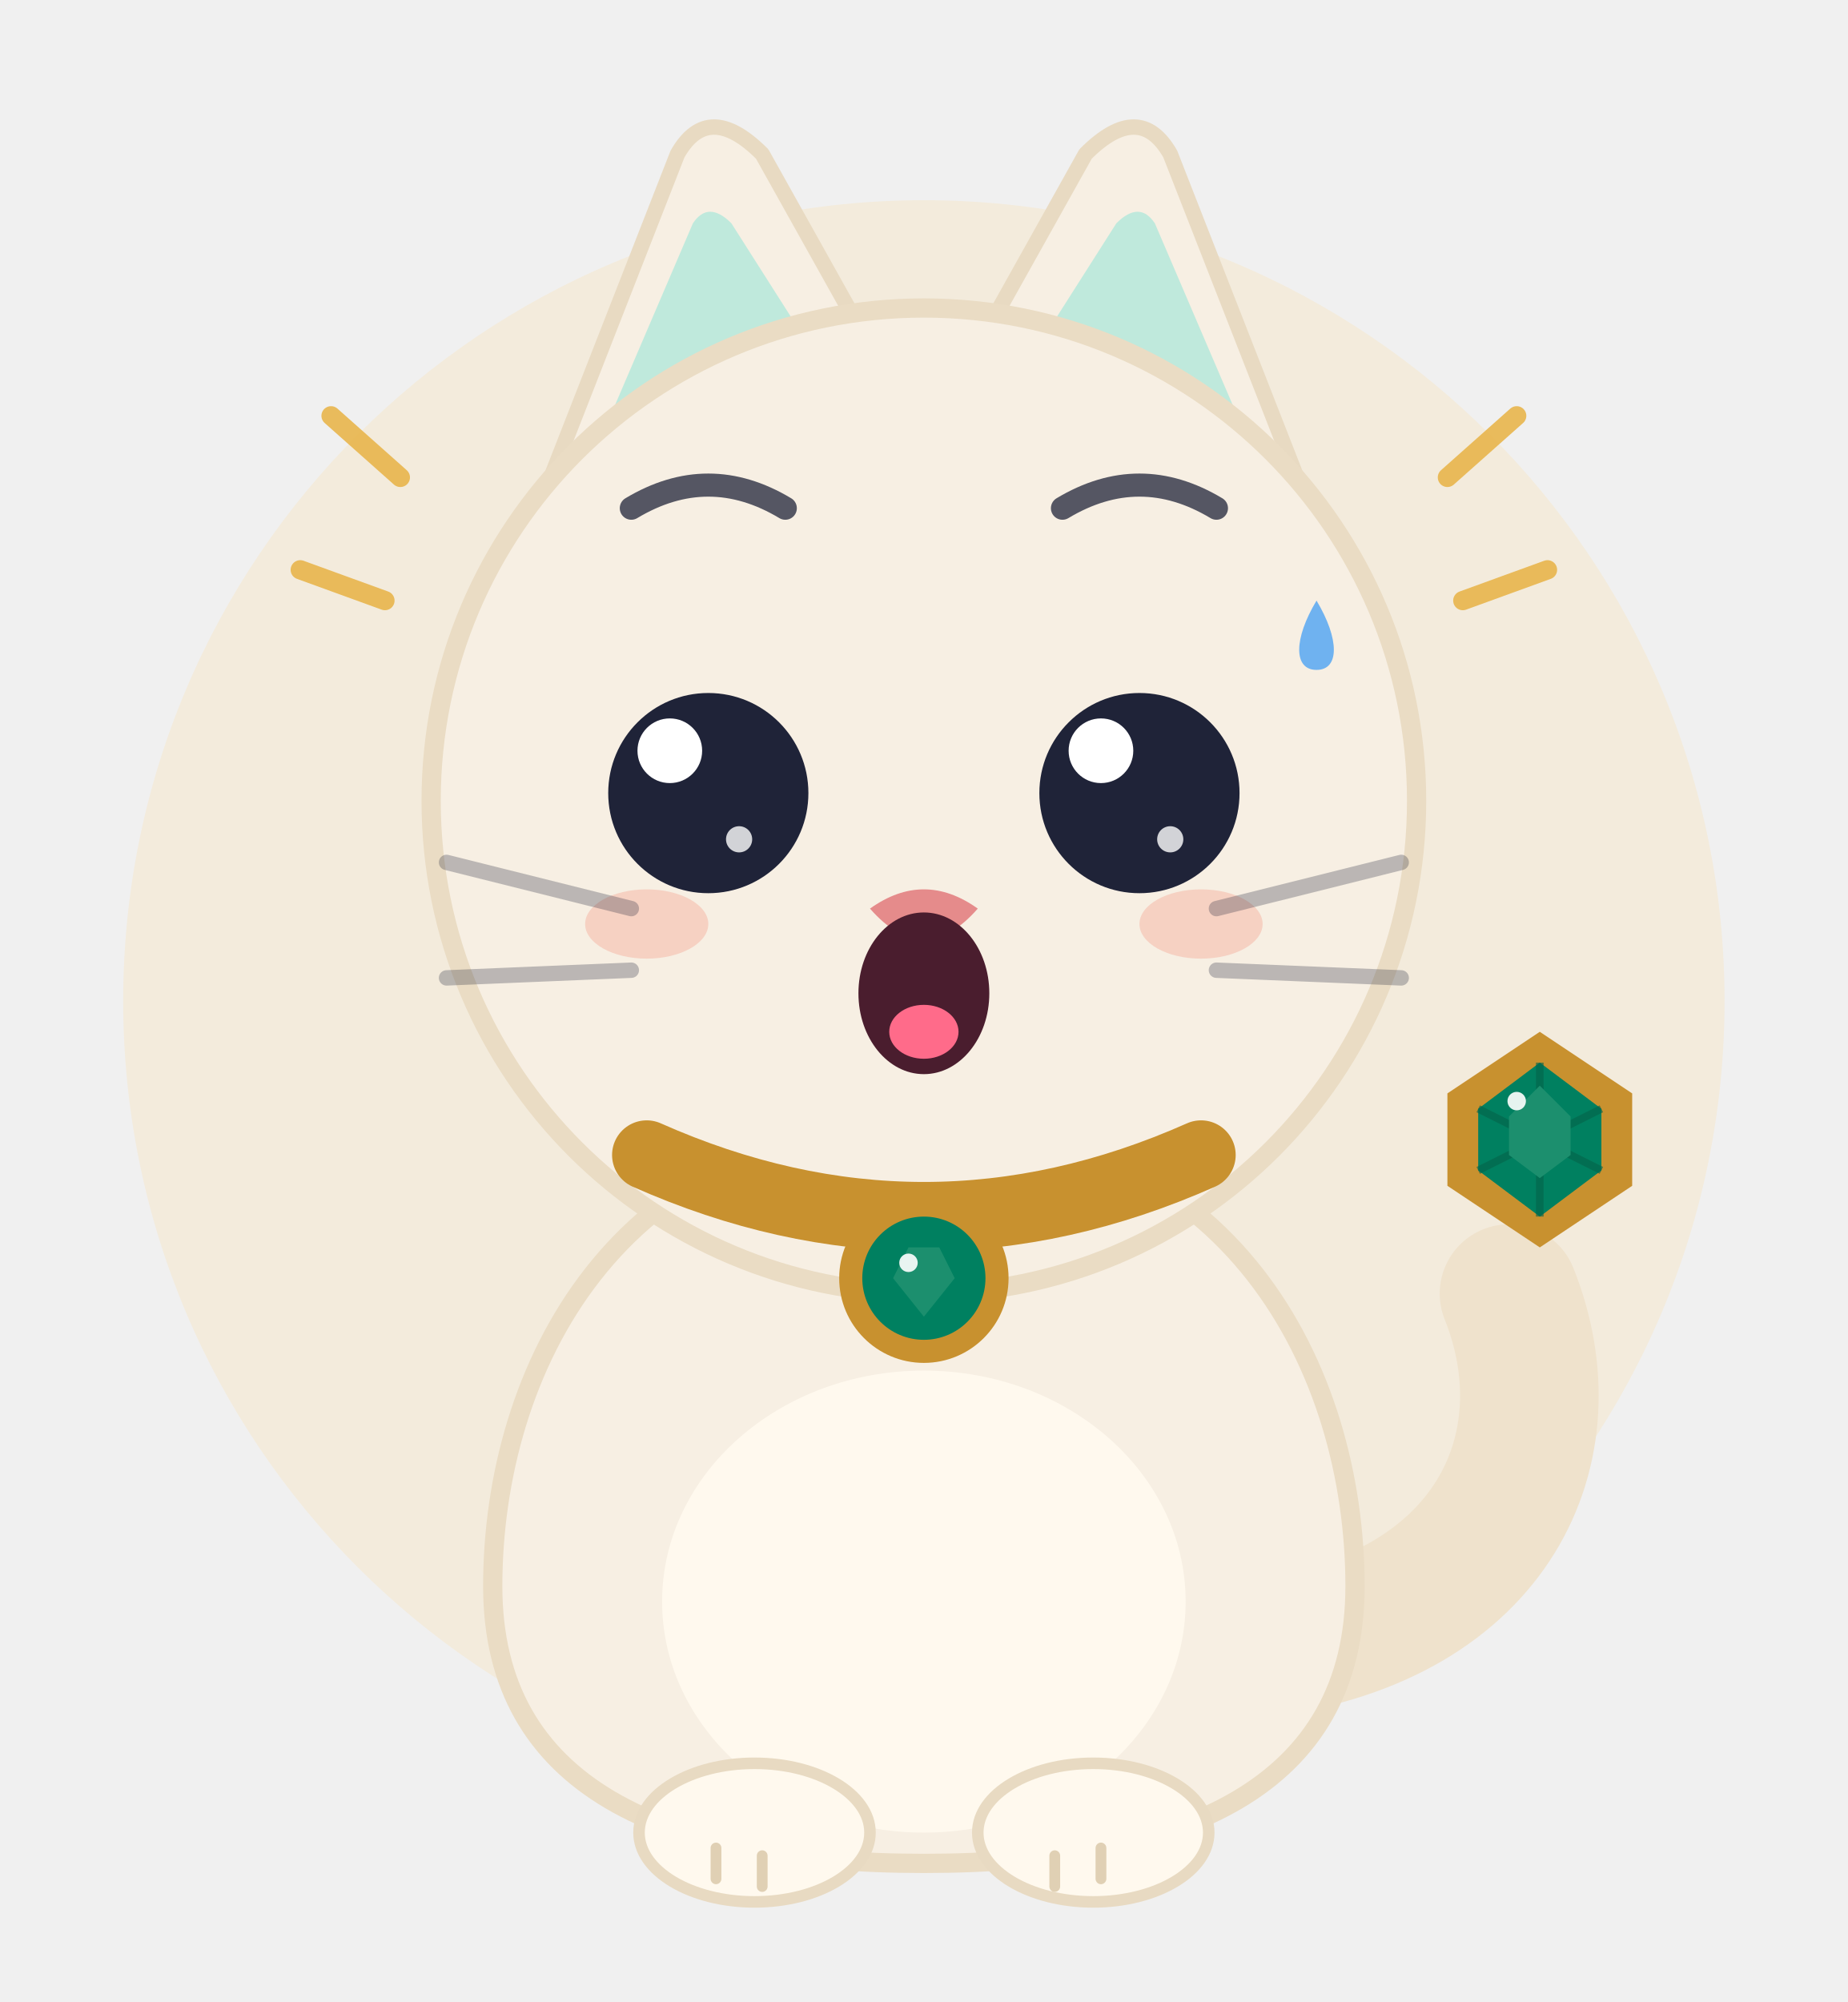
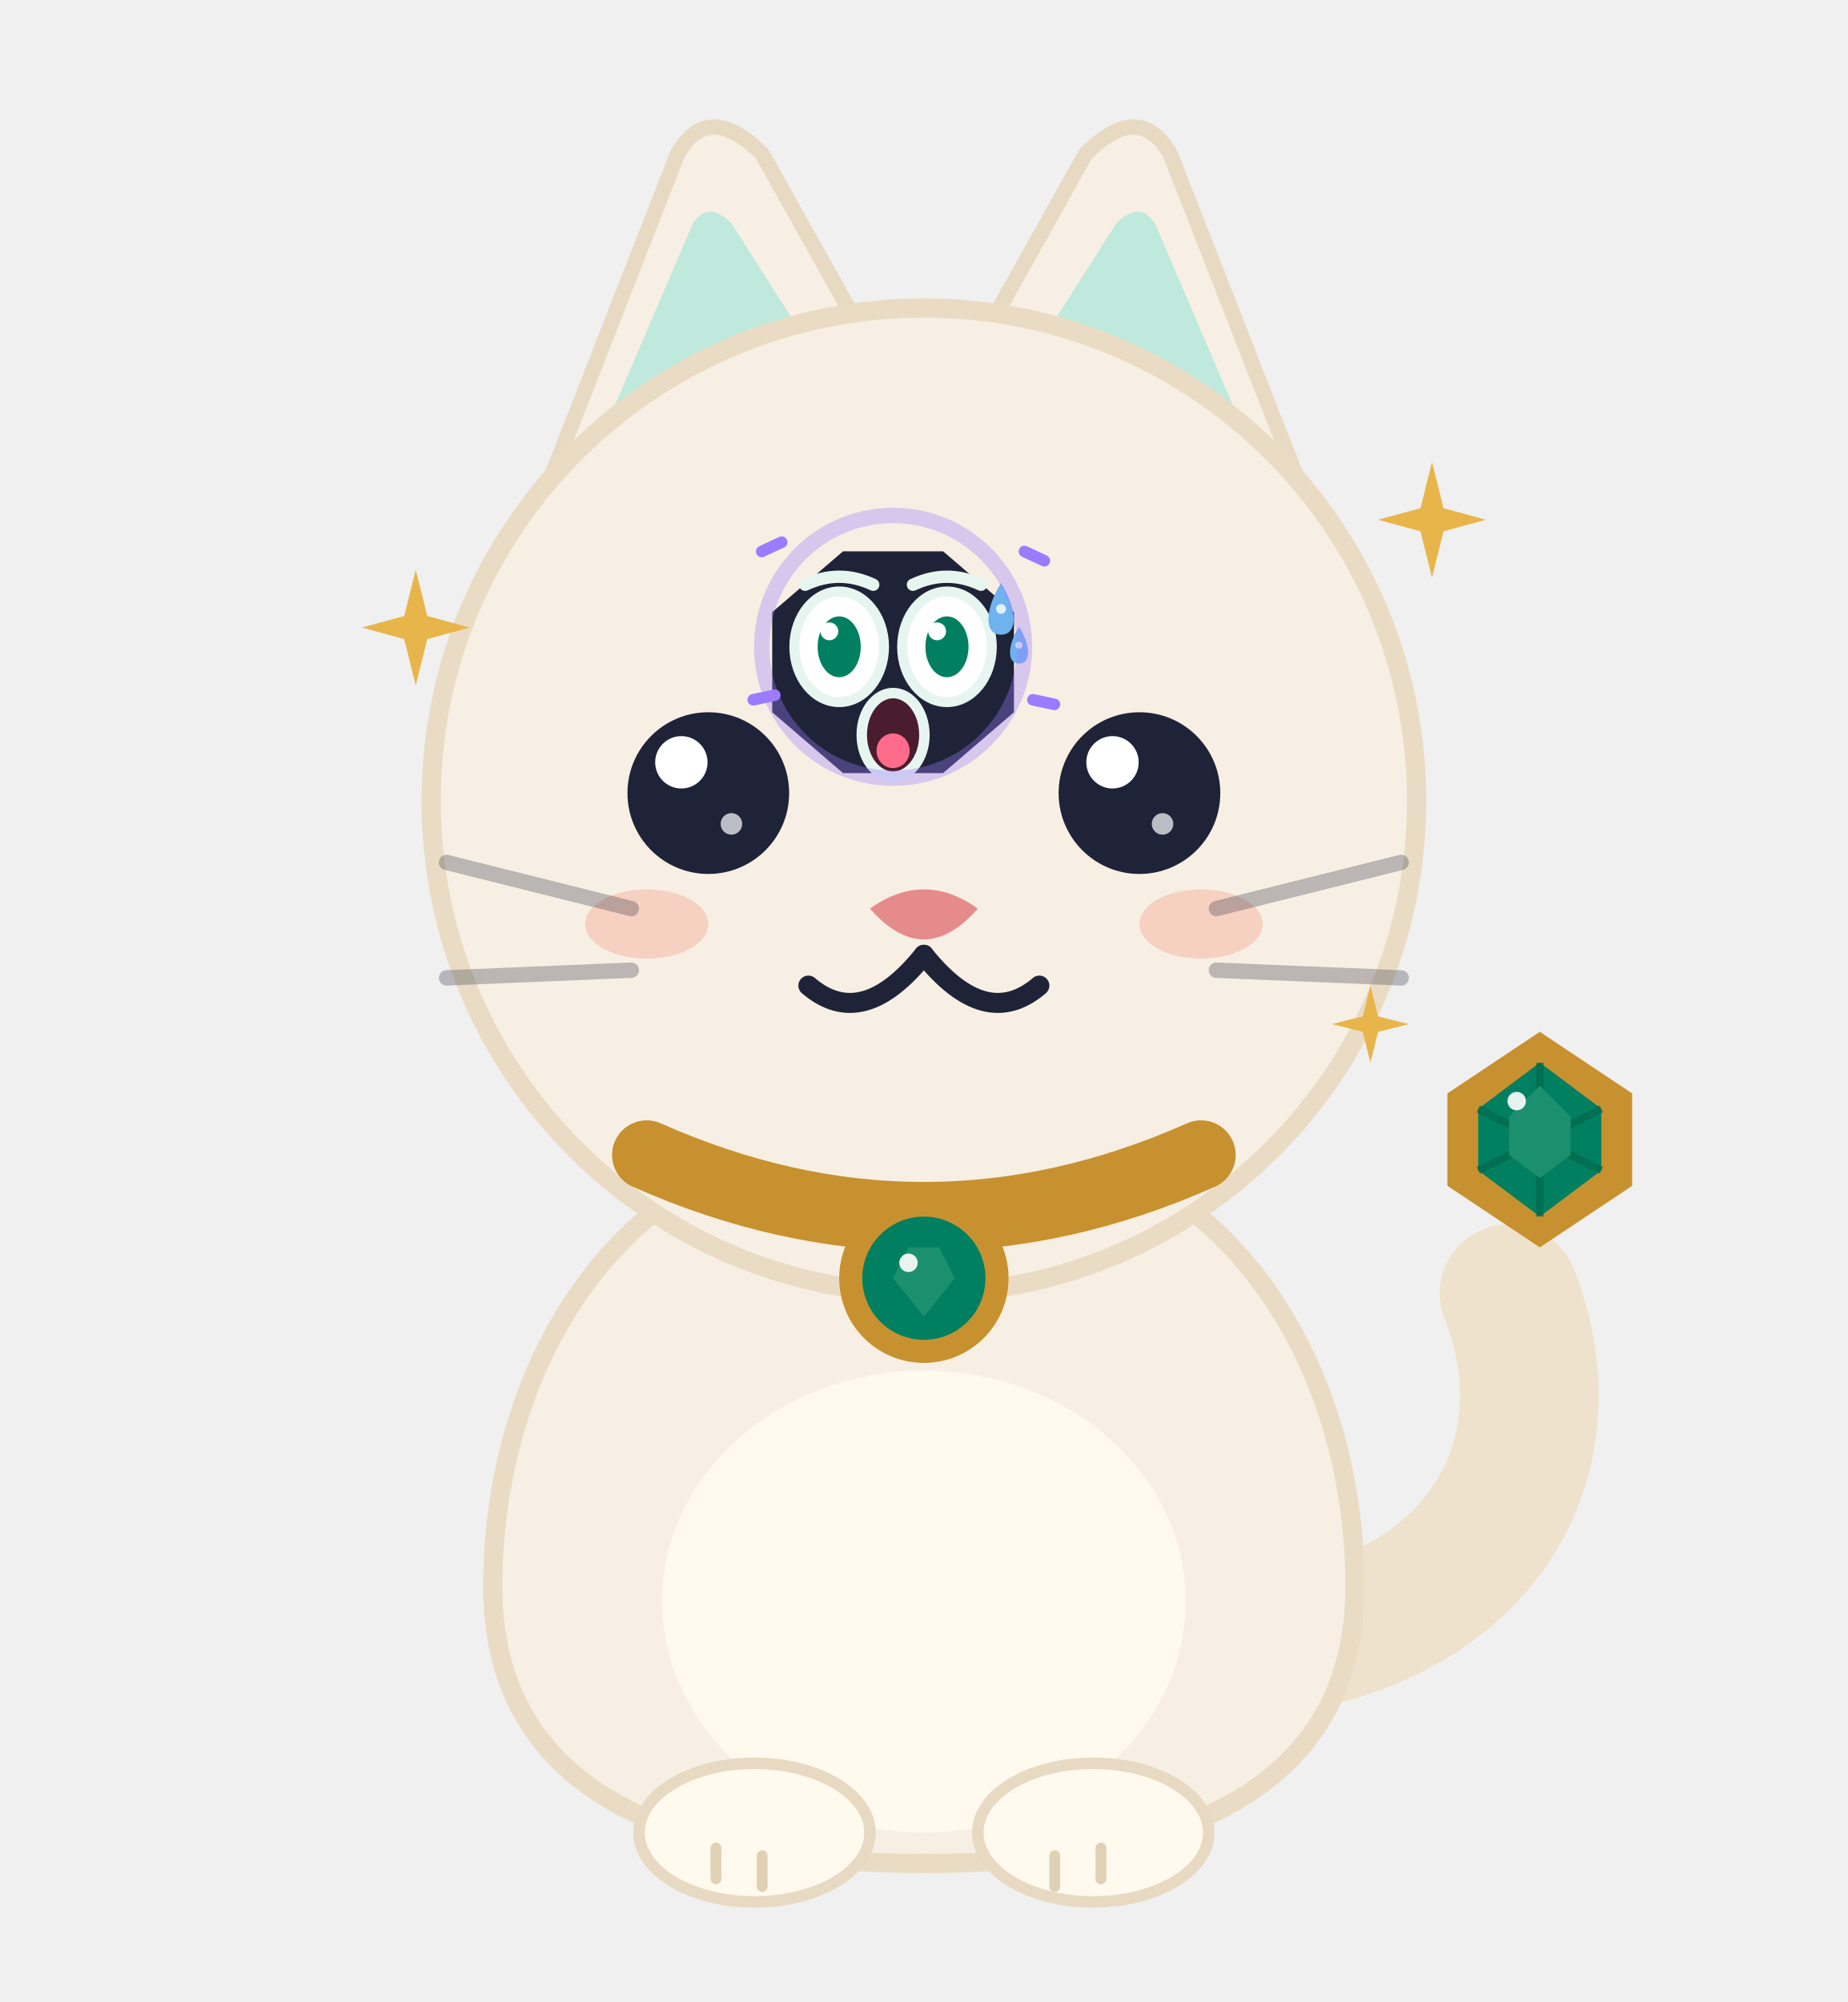
- <svg xmlns="http://www.w3.org/2000/svg" viewBox="0 0 240 260" width="96" height="104" role="img" aria-label="Lumi · 惊恐 Terrified">
-   <style>.ex-motion { animation: ex-bob 3.2s ease-in-out infinite; transform-box: fill-box; transform-origin: 50% 50%; }
+ <svg xmlns="http://www.w3.org/2000/svg" viewBox="0 0 240 260" width="240" height="260" role="img" aria-label="Lumi · 惊恐 Terrified">
+   <style>
+ .ex-motion { animation: ex-tremble 0.18s ease-in-out infinite; transform-box: fill-box; transform-origin: 50% 50%; }
.ex-anim-tear { animation: ex-tear 1.8s ease-in infinite; transform-box: fill-box; transform-origin: center; }
.ex-anim-sweat { animation: ex-tear 1.5s ease-in infinite; transform-box: fill-box; transform-origin: center; }
.ex-anim-heart { animation: ex-heart 2.2s ease-out infinite; transform-box: fill-box; transform-origin: center; }
.ex-anim-spark { animation: ex-spark 1.9s ease-in-out infinite; transform-box: fill-box; transform-origin: center; }
.ex-anim-rain { animation: ex-rain 1.4s linear infinite; transform-box: fill-box; transform-origin: center; }
.ex-anim-confetti { animation: ex-confetti 2.4s linear infinite; transform-box: fill-box; transform-origin: center; }
.ex-anim-pulse { animation: ex-pulse 1.6s ease-in-out infinite; transform-box: fill-box; transform-origin: center; }
.ex-anim-knock { animation: ex-knock 0.55s ease-in-out infinite; transform-box: fill-box; transform-origin: center; }
.ex-anim-knockline { animation: ex-knockline 0.55s ease-out infinite; transform-box: fill-box; transform-origin: center; }
.ex-anim-palm { animation: ex-palm 0.9s ease-in-out infinite; transform-box: fill-box; transform-origin: center; }
.ex-anim-steam { animation: ex-steam 1.8s ease-out infinite; transform-box: fill-box; transform-origin: center; }
.ex-anim-shock { animation: ex-shock 0.5s ease-in-out infinite; transform-box: fill-box; transform-origin: center; }
.ex-anim-please { animation: ex-please 1.4s ease-in-out infinite; transform-box: fill-box; transform-origin: center; }
.ex-anim-drift { animation: ex-drift 4.5s ease-in-out infinite; transform-box: fill-box; transform-origin: center; }
- @keyframes ex-bob { 0%,100% { transform: translateY(0); } 50% { transform: translateY(-1.66px); } }
+ @keyframes ex-tremble { 0%,100% { transform: translate(0,0); } 25% { transform: translate(-1.66px,0.92px); } 50% { transform: translate(1.66px,-0.92px); } 75% { transform: translate(-1.33px,0.92px); } }
@keyframes ex-tear { 0% { transform: translateY(0); opacity: 0; } 18% { opacity: 1; } 100% { transform: translateY(8px); opacity: 0; } }
@keyframes ex-heart { 0% { transform: translateY(0) scale(.65); opacity: 0; } 20% { opacity: 1; } 100% { transform: translateY(-10px) scale(1.15); opacity: 0; } }
@keyframes ex-spark { 0%,100% { transform: scale(.6) rotate(0deg); opacity: .3; } 50% { transform: scale(1.15) rotate(25deg); opacity: 1; } }
@keyframes ex-rain { 0% { transform: translateY(0); opacity: 0; } 20% { opacity: 1; } 100% { transform: translateY(8px); opacity: 0; } }
@keyframes ex-confetti { 0% { transform: translateY(-4px) rotate(0deg); opacity: 1; } 100% { transform: translateY(14px) rotate(200deg); opacity: 0; } }
@keyframes ex-pulse { 0%,100% { transform: scale(1); opacity: .35; } 50% { transform: scale(1.18); opacity: .7; } }
@keyframes ex-knock { 0%,100% { transform: translateX(3px); } 35% { transform: translateX(0); } }
@keyframes ex-knockline { 0%,100% { transform: scaleX(.6); opacity: .35; } 35% { transform: scaleX(1); opacity: 1; } }
@keyframes ex-palm { 0%,100% { transform: translateY(0) rotate(0deg); } 50% { transform: translateY(-1px) rotate(-4deg); } }
@keyframes ex-steam { 0% { transform: translateY(0); opacity: .7; } 100% { transform: translateY(-7px); opacity: 0; } }
@keyframes ex-shock { 0%,100% { transform: scaleX(.7); opacity: .4; } 50% { transform: scaleX(1.25); opacity: 1; } }
@keyframes ex-please { 0%,100% { transform: translateY(0); } 50% { transform: translateY(-1.5px); } }
@keyframes ex-drift { 0%,100% { transform: translateY(0); } 50% { transform: translateY(-1.5px); } }
@media (prefers-reduced-motion: reduce) {
  .ex-motion, [class*="ex-anim-"] { animation: none !important; }
- }</style>
+ }
+ </style>
  <g class="ex-motion ex-terrified">
-     <circle cx="120" cy="130" r="104" fill="#F3EBDC" />
-     <path d="M 164 214 C 194 210 204 188 196 168" fill="none" stroke="#EFE2CC" stroke-width="18" stroke-linecap="round" />
-     <polygon points="200,134 212,142 212,154 200,162 188,154 188,142" fill="#C8912F" />
-     <polygon points="200,138 208,144 208,152 200,158 192,152 192,144" fill="#008060" />
-     <path d="M 200 138 L 200 158 M 192 144 L 208 152 M 208 144 L 192 152" stroke="#04634a" stroke-width="1" opacity="0.6" />
-     <polygon points="200,141 204,145 204,150 200,153 196,150 196,145" fill="#1C8F6E" />
-     <circle cx="197" cy="143" r="1.2" fill="#ffffff" opacity="0.9" />
-     <path d="M 120 146 C 160 146 176 178 176 206 C 176 232 154 242 120 242 C 86 242 64 232 64 206 C 64 178 80 146 120 146 Z" fill="#F7EFE3" stroke="#EADCC4" stroke-width="2.5" />
-     <ellipse cx="120" cy="208" rx="34" ry="30" fill="#FFF9EE" />
-     <ellipse cx="98" cy="238" rx="15" ry="9" fill="#FFF9EE" stroke="#E8DAC2" stroke-width="1.5" />
-     <ellipse cx="142" cy="238" rx="15" ry="9" fill="#FFF9EE" stroke="#E8DAC2" stroke-width="1.5" />
-     <g stroke="#E0D0B4" stroke-width="1.4" stroke-linecap="round">
-       <path d="M 93 240 L 93 244" />
-       <path d="M 99 241 L 99 245" />
-       <path d="M 137 241 L 137 245" />
-       <path d="M 143 240 L 143 244" />
+     <g class="ex-base">
+       <path d="M 164 214 C 194 210 204 188 196 168" fill="none" stroke="#EFE2CC" stroke-width="18" stroke-linecap="round" />
+       <polygon points="200,134 212,142 212,154 200,162 188,154 188,142" fill="#C8912F" />
+       <polygon points="200,138 208,144 208,152 200,158 192,152 192,144" fill="#008060" />
+       <path d="M 200 138 L 200 158 M 192 144 L 208 152 M 208 144 L 192 152" stroke="#04634a" stroke-width="1" opacity="0.6" />
+       <polygon points="200,141 204,145 204,150 200,153 196,150 196,145" fill="#1C8F6E" />
+       <circle cx="197" cy="143" r="1.2" fill="#ffffff" opacity="0.9" />
+       <path d="M 120 146 C 160 146 176 178 176 206 C 176 232 154 242 120 242 C 86 242 64 232 64 206 C 64 178 80 146 120 146 Z" fill="#F7EFE3" stroke="#EADCC4" stroke-width="2.5" />
+       <ellipse cx="120" cy="208" rx="34" ry="30" fill="#FFF9EE" />
+       <ellipse cx="98" cy="238" rx="15" ry="9" fill="#FFF9EE" stroke="#E8DAC2" stroke-width="1.5" />
+       <ellipse cx="142" cy="238" rx="15" ry="9" fill="#FFF9EE" stroke="#E8DAC2" stroke-width="1.5" />
+       <g stroke="#E0D0B4" stroke-width="1.4" stroke-linecap="round">
+         <path d="M 93 240 L 93 244" />
+         <path d="M 99 241 L 99 245" />
+         <path d="M 137 241 L 137 245" />
+         <path d="M 143 240 L 143 244" />
+       </g>
+       <path d="M 70 66 L 88 20 Q 92 13 99 20 L 118 54 Z" fill="#F7EFE3" stroke="#E8DAC2" stroke-width="2" stroke-linejoin="round" />
+       <path d="M 170 66 L 152 20 Q 148 13 141 20 L 122 54 Z" fill="#F7EFE3" stroke="#E8DAC2" stroke-width="2" stroke-linejoin="round" />
+       <path d="M 78 57 L 90 29 Q 92 26 95 29 L 109 51 Z" fill="#BFE9DC" />
+       <path d="M 162 57 L 150 29 Q 148 26 145 29 L 131 51 Z" fill="#BFE9DC" />
+       <circle cx="120" cy="104" r="64" fill="#F7EFE3" stroke="#EADCC4" stroke-width="2.5" />
+       <circle cx="148" cy="103" r="10.5" fill="#1F2338" />
+       <circle cx="144.5" cy="99" r="3.4" fill="#ffffff" />
+       <circle cx="151" cy="107" r="1.4" fill="#ffffff" opacity="0.7" />
+       <circle cx="92" cy="103" r="10.5" fill="#1F2338" />
+       <circle cx="88.5" cy="99" r="3.4" fill="#ffffff" />
+       <circle cx="95" cy="107" r="1.4" fill="#ffffff" opacity="0.7" />
+       <path d="M 113 118 Q 120 113 127 118 Q 120 126 113 118 Z" fill="#E58B8B" />
+       <path d="M 120 124 Q 112 134 105 128" fill="none" stroke="#1F2338" stroke-width="2.6" stroke-linecap="round" />
+       <path d="M 120 124 Q 128 134 135 128" fill="none" stroke="#1F2338" stroke-width="2.6" stroke-linecap="round" />
+       <ellipse cx="84" cy="120" rx="8" ry="4.5" fill="#F5B8A8" opacity="0.55" />
+       <ellipse cx="156" cy="120" rx="8" ry="4.5" fill="#F5B8A8" opacity="0.55" />
+       <g stroke="#1F2338" stroke-width="2" stroke-linecap="round" opacity="0.28">
+         <path d="M 82 118 L 58 112" />
+         <path d="M 82 126 L 58 127" />
+         <path d="M 158 118 L 182 112" />
+         <path d="M 158 126 L 182 127" />
+       </g>
+       <path d="M 84 150 Q 120 166 156 150" fill="none" stroke="#C8912F" stroke-width="9" stroke-linecap="round" />
+       <circle cx="120" cy="166" r="11" fill="#C8912F" />
+       <circle cx="120" cy="166" r="8" fill="#008060" />
+       <path d="M 118 162 L 122 162 L 124 166 L 120 171 L 116 166 Z" fill="#1C8F6E" />
+       <circle cx="118" cy="164" r="1.2" fill="#ffffff" opacity="0.9" />
+       <g fill="#E8B54B">
+         <path d="M 54 74 L 55.5 80 L 61 81.5 L 55.5 83 L 54 89 L 52.5 83 L 47 81.5 L 52.5 80 Z" />
+         <path d="M 186 60 L 187.5 66 L 193 67.5 L 187.5 69 L 186 75 L 184.5 69 L 179 67.5 L 184.5 66 Z" />
+         <path d="M 178 128 L 179 132 L 183 133 L 179 134 L 178 138 L 177 134 L 173 133 L 177 132 Z" />
+       </g>
    </g>
-     <path d="M 70 66 L 88 20 Q 92 13 99 20 L 118 54 Z" fill="#F7EFE3" stroke="#E8DAC2" stroke-width="2" stroke-linejoin="round" />
-     <path d="M 170 66 L 152 20 Q 148 13 141 20 L 122 54 Z" fill="#F7EFE3" stroke="#E8DAC2" stroke-width="2" stroke-linejoin="round" />
-     <path d="M 78 57 L 90 29 Q 92 26 95 29 L 109 51 Z" fill="#BFE9DC" />
-     <path d="M 162 57 L 150 29 Q 148 26 145 29 L 131 51 Z" fill="#BFE9DC" />
-     <circle cx="120" cy="104" r="64" fill="#F7EFE3" stroke="#EADCC4" stroke-width="2.5" />
-     <path d="M 82 66 Q 92 60 102 66" fill="none" stroke="#1F2338" stroke-width="3" stroke-linecap="round" opacity="0.75" />
-     <path d="M 138 66 Q 148 60 158 66" fill="none" stroke="#1F2338" stroke-width="3" stroke-linecap="round" opacity="0.75" />
-     <circle cx="92" cy="103" r="13" fill="#1F2338" />
-     <circle cx="87" cy="97.5" r="4.2" fill="#ffffff" />
-     <circle cx="96" cy="109" r="1.7" fill="#ffffff" opacity="0.8" />
-     <circle cx="148" cy="103" r="13" fill="#1F2338" />
-     <circle cx="143" cy="97.5" r="4.2" fill="#ffffff" />
-     <circle cx="152" cy="109" r="1.7" fill="#ffffff" opacity="0.8" />
-     <path d="M 113 118 Q 120 113 127 118 Q 120 126 113 118 Z" fill="#E58B8B" />
-     <ellipse cx="120" cy="129" rx="8.5" ry="10.5" fill="#4A1D2E" />
-     <ellipse cx="120" cy="134" rx="4.5" ry="3.5" fill="#FF6B8A" />
-     <ellipse cx="84" cy="120" rx="8" ry="4.5" fill="#F5B8A8" opacity="0.55" />
-     <ellipse cx="156" cy="120" rx="8" ry="4.5" fill="#F5B8A8" opacity="0.55" />
-     <g stroke="#1F2338" stroke-width="2" stroke-linecap="round" opacity="0.28">
-       <path d="M 82 118 L 58 112" />
-       <path d="M 82 126 L 58 127" />
-       <path d="M 158 118 L 182 112" />
-       <path d="M 158 126 L 182 127" />
-     </g>
-     <path d="M 84 150 Q 120 166 156 150" fill="none" stroke="#C8912F" stroke-width="9" stroke-linecap="round" />
-     <circle cx="120" cy="166" r="11" fill="#C8912F" />
-     <circle cx="120" cy="166" r="8" fill="#008060" />
-     <path d="M 118 162 L 122 162 L 124 166 L 120 171 L 116 166 Z" fill="#1C8F6E" />
-     <circle cx="118" cy="164" r="1.2" fill="#ffffff" opacity="0.9" />
-     <path class="ex-anim-sweat" style="animation-delay:.2s" d="M 171 78 C 174 83 174 87 171 87 C 168 87 168 83 171 78 Z" fill="#6FB2F0" />
-     <g stroke="#E8B54B" stroke-width="2.5" stroke-linecap="round" opacity="0.9">
-       <path class="ex-anim-shock" style="animation-delay:0s" d="M 50 78 L 39 74" />
-       <path class="ex-anim-shock" style="animation-delay:.15s" d="M 52 62 L 43 54" />
-       <path class="ex-anim-shock" style="animation-delay:.3s" d="M 190 78 L 201 74" />
-       <path class="ex-anim-shock" style="animation-delay:.45s" d="M 188 62 L 197 54" />
+     <g class="ex-face">
+       <polygon points="131.7,92.5 122.5,100.4 109.5,100.4 100.3,92.5 100.3,79.5 109.5,71.6 122.5,71.6 131.7,79.5" fill="#1F2338" />
+       <path d="M 104.58,75.94 Q 109,73.86 113.42,75.94" fill="none" stroke="#E7F5F0" stroke-width="1.6" stroke-linecap="round" />
+       <path d="M 118.58,75.94 Q 123,73.86 127.42,75.94" fill="none" stroke="#E7F5F0" stroke-width="1.6" stroke-linecap="round" />
+       <ellipse cx="109" cy="84" rx="5.82" ry="7.18" fill="#FFFFFF" stroke="#E7F5F0" stroke-width="1.3" />
+       <ellipse cx="109" cy="84" rx="2.8" ry="3.95" fill="#008060" />
+       <circle cx="107.72" cy="81.99" r="1.16" fill="#FFFFFF" />
+       <ellipse cx="123" cy="84" rx="5.82" ry="7.18" fill="#FFFFFF" stroke="#E7F5F0" stroke-width="1.3" />
+       <ellipse cx="123" cy="84" rx="2.8" ry="3.95" fill="#008060" />
+       <circle cx="121.72" cy="81.99" r="1.16" fill="#FFFFFF" />
+       <ellipse cx="116" cy="95.44" rx="4.07" ry="5.43" fill="#4A1D2E" stroke="#E7F5F0" stroke-width="1.36" />
+       <ellipse cx="116" cy="97.5" rx="2.15" ry="2.25" fill="#FF6B8A" />
+       <g transform="translate(0 0)">
+         <path class="ex-anim-sweat" style="animation-delay:0.2s" d="M 130.02,75.73 C 132.2,79.23 132.2,82.43 130.02,82.43 C 127.84,82.43 127.84,79.23 130.02,75.73 Z" fill="#6FB2F0" />
+         <circle cx="130.02" cy="79.08" r="0.64" fill="#FFFFFF" opacity=".8" />
+       </g>
+       <g transform="translate(0 0)">
+         <path class="ex-anim-sweat" style="animation-delay:0.2s" d="M 132.36,81.4 C 133.92,83.9 133.92,86.18 132.36,86.18 C 130.8,86.18 130.8,83.9 132.36,81.4 Z" fill="#6FB2F0" />
+         <circle cx="132.36" cy="83.79" r="0.46" fill="#FFFFFF" opacity=".8" />
+       </g>
+       <circle class="ex-anim-pulse" cx="116" cy="84" r="17.06" fill="none" stroke="#9B7BFF" stroke-width="2" opacity=".35" />
+       <g transform="translate(98.94 71.62) rotate(-25)">
+         <path class="ex-anim-shock" style="animation-delay:0.0s" d="M 0 0 L 2.86 0" stroke="#9B7BFF" stroke-width="1.5" stroke-linecap="round" />
+       </g>
+       <g transform="translate(133.06 71.62) rotate(25)">
+         <path class="ex-anim-shock" style="animation-delay:0.08s" d="M 0 0 L 2.86 0" stroke="#9B7BFF" stroke-width="1.5" stroke-linecap="round" />
+       </g>
+       <g transform="translate(97.84 90.88) rotate(-12)">
+         <path class="ex-anim-shock" style="animation-delay:0.16s" d="M 0 0 L 2.86 0" stroke="#9B7BFF" stroke-width="1.5" stroke-linecap="round" />
+       </g>
+       <g transform="translate(134.16 90.88) rotate(12)">
+         <path class="ex-anim-shock" style="animation-delay:0.24s" d="M 0 0 L 2.86 0" stroke="#9B7BFF" stroke-width="1.5" stroke-linecap="round" />
+       </g>
    </g>
  </g>
</svg>
